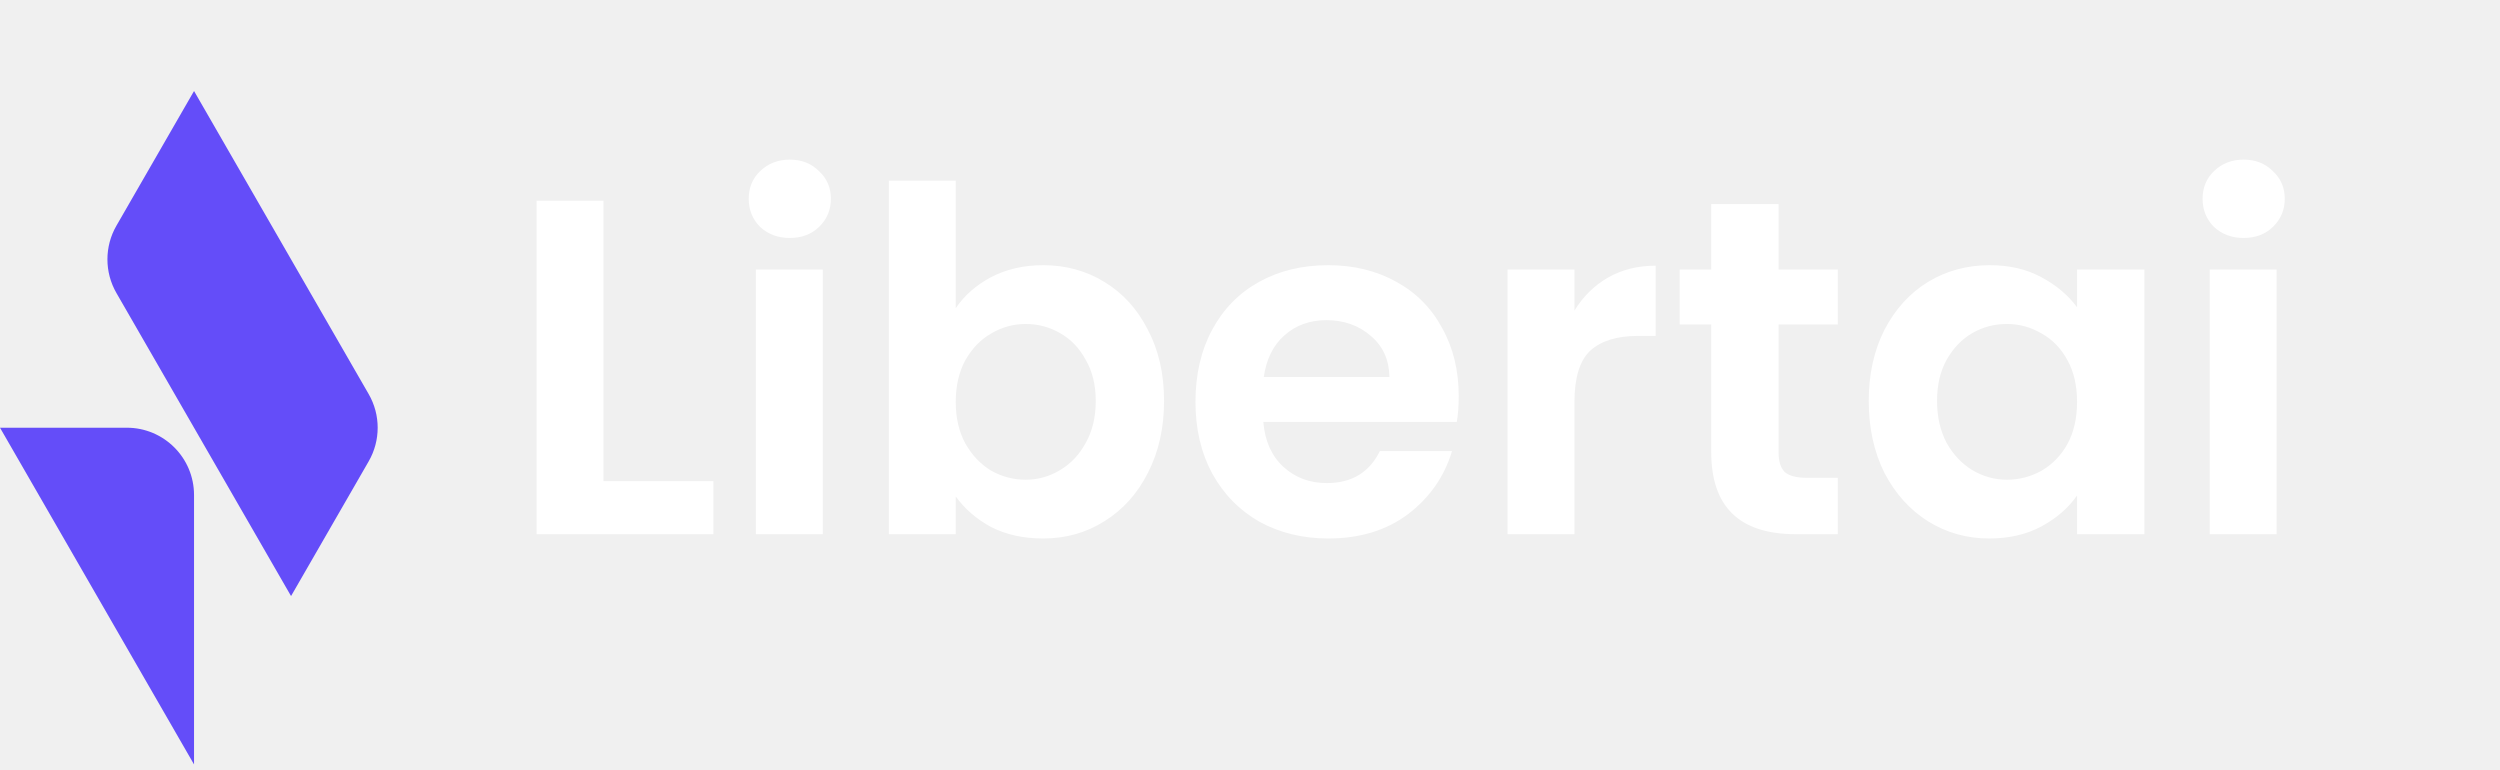
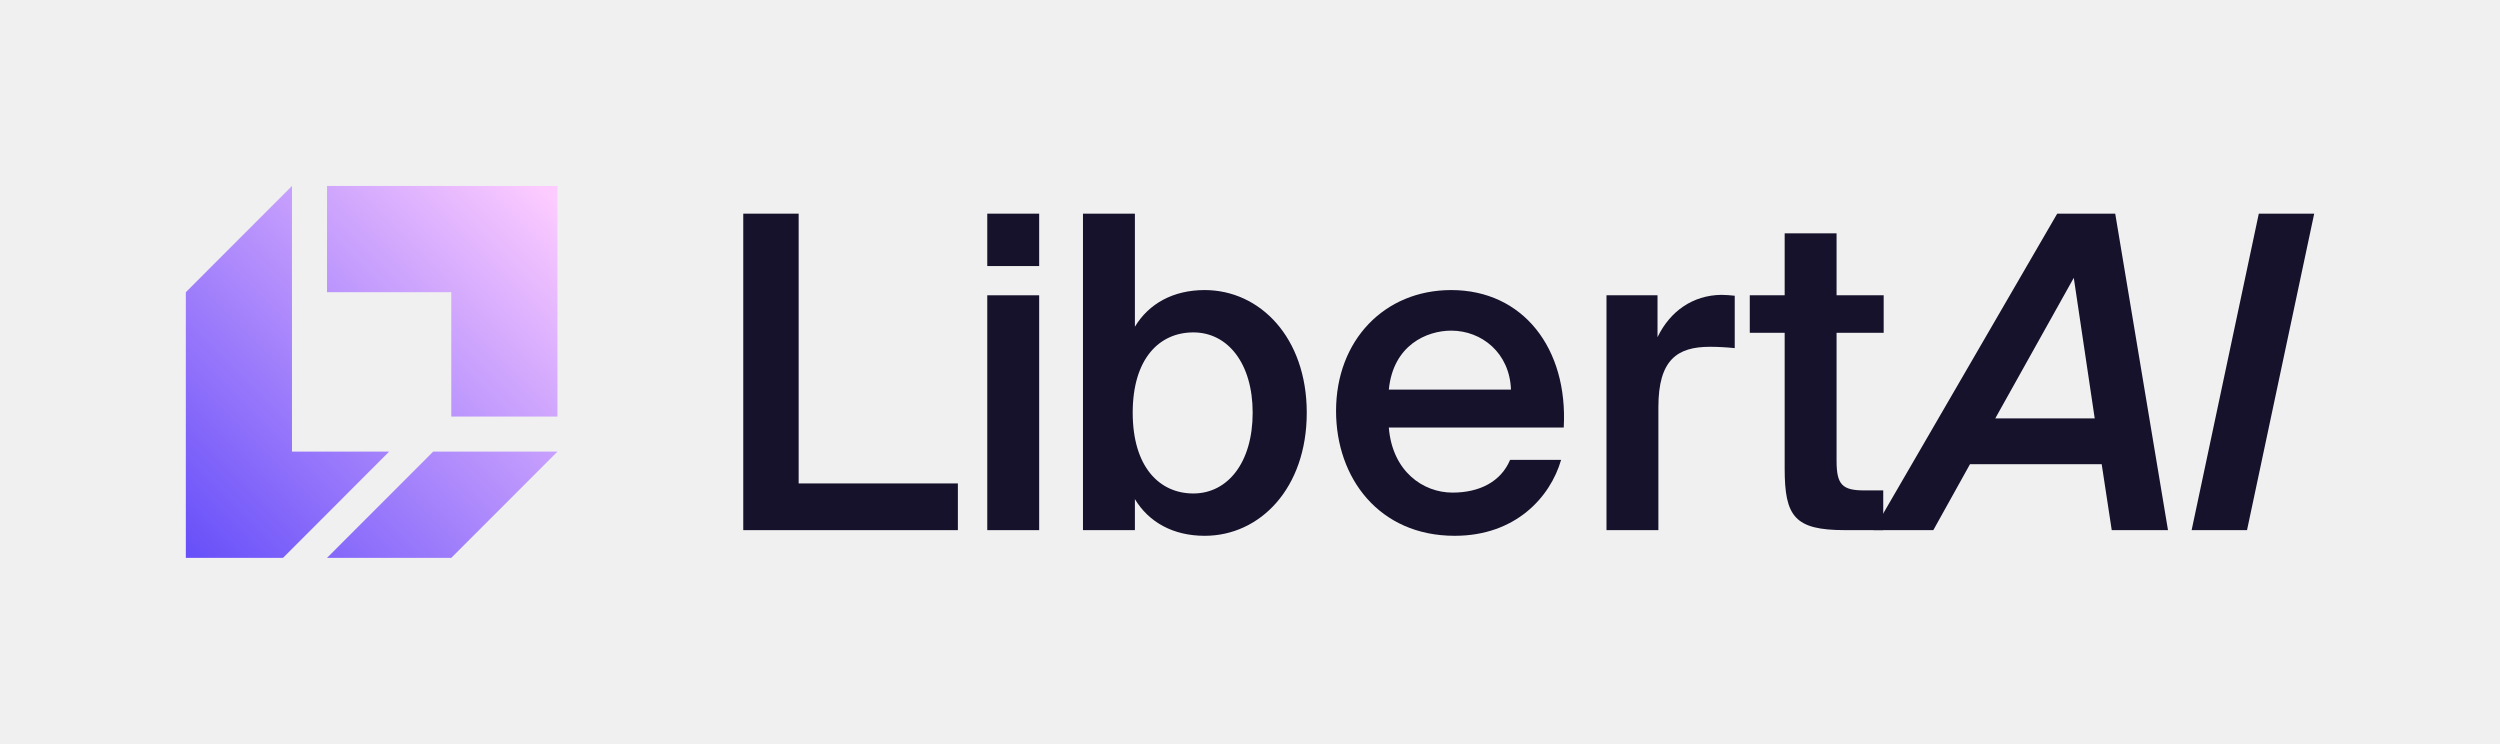
- <svg xmlns="http://www.w3.org/2000/svg" width="117" height="36" viewBox="0 0 117 36" fill="none">
-   <path d="M28.243 22.518H33.386V25H25.113V9.393H28.243V22.518ZM36.963 11.137C36.412 11.137 35.95 10.966 35.577 10.623C35.219 10.265 35.04 9.825 35.04 9.303C35.04 8.782 35.219 8.349 35.577 8.007C35.95 7.649 36.412 7.47 36.963 7.47C37.515 7.47 37.969 7.649 38.327 8.007C38.7 8.349 38.886 8.782 38.886 9.303C38.886 9.825 38.7 10.265 38.327 10.623C37.969 10.966 37.515 11.137 36.963 11.137ZM38.506 12.613V25H35.376V12.613H38.506ZM44.729 14.424C45.132 13.828 45.683 13.343 46.384 12.97C47.099 12.598 47.912 12.411 48.821 12.411C49.88 12.411 50.834 12.672 51.683 13.194C52.548 13.716 53.226 14.461 53.718 15.43C54.225 16.384 54.478 17.494 54.478 18.762C54.478 20.029 54.225 21.154 53.718 22.138C53.226 23.107 52.548 23.86 51.683 24.396C50.834 24.933 49.88 25.201 48.821 25.201C47.897 25.201 47.084 25.022 46.384 24.665C45.698 24.292 45.147 23.815 44.729 23.234V25H41.599V8.454H44.729V14.424ZM51.281 18.762C51.281 18.016 51.124 17.375 50.811 16.839C50.513 16.287 50.111 15.87 49.604 15.586C49.112 15.303 48.575 15.162 47.994 15.162C47.427 15.162 46.891 15.311 46.384 15.609C45.892 15.892 45.489 16.309 45.176 16.861C44.878 17.413 44.729 18.061 44.729 18.806C44.729 19.552 44.878 20.2 45.176 20.752C45.489 21.303 45.892 21.728 46.384 22.026C46.891 22.309 47.427 22.451 47.994 22.451C48.575 22.451 49.112 22.302 49.604 22.004C50.111 21.706 50.513 21.281 50.811 20.729C51.124 20.178 51.281 19.522 51.281 18.762ZM68.268 18.538C68.268 18.985 68.239 19.388 68.179 19.745H59.123C59.198 20.64 59.511 21.34 60.062 21.847C60.614 22.354 61.292 22.608 62.097 22.608C63.26 22.608 64.087 22.108 64.579 21.109H67.955C67.597 22.302 66.912 23.286 65.898 24.061C64.885 24.821 63.64 25.201 62.164 25.201C60.971 25.201 59.898 24.94 58.944 24.419C58.005 23.882 57.267 23.129 56.731 22.16C56.209 21.191 55.948 20.073 55.948 18.806C55.948 17.524 56.209 16.399 56.731 15.43C57.252 14.461 57.983 13.716 58.922 13.194C59.861 12.672 60.942 12.411 62.164 12.411C63.342 12.411 64.393 12.665 65.317 13.172C66.256 13.678 66.979 14.401 67.486 15.341C68.007 16.265 68.268 17.331 68.268 18.538ZM65.026 17.644C65.011 16.839 64.721 16.198 64.154 15.721C63.588 15.229 62.895 14.983 62.075 14.983C61.3 14.983 60.644 15.221 60.107 15.698C59.585 16.16 59.265 16.809 59.145 17.644H65.026ZM73.684 14.536C74.086 13.88 74.608 13.365 75.249 12.993C75.905 12.62 76.65 12.434 77.485 12.434V15.721H76.657C75.674 15.721 74.928 15.952 74.421 16.414C73.93 16.876 73.684 17.681 73.684 18.829V25H70.553V12.613H73.684V14.536ZM83.238 15.184V21.177C83.238 21.594 83.335 21.899 83.528 22.093C83.737 22.272 84.08 22.361 84.557 22.361H86.01V25H84.043C81.404 25 80.085 23.718 80.085 21.154V15.184H78.609V12.613H80.085V9.549H83.238V12.613H86.01V15.184H83.238ZM87.457 18.762C87.457 17.509 87.703 16.399 88.195 15.43C88.702 14.461 89.38 13.716 90.23 13.194C91.094 12.672 92.056 12.411 93.114 12.411C94.038 12.411 94.843 12.598 95.529 12.97C96.23 13.343 96.789 13.813 97.206 14.379V12.613H100.359V25H97.206V23.189C96.803 23.77 96.245 24.255 95.529 24.642C94.828 25.015 94.016 25.201 93.092 25.201C92.048 25.201 91.094 24.933 90.23 24.396C89.38 23.86 88.702 23.107 88.195 22.138C87.703 21.154 87.457 20.029 87.457 18.762ZM97.206 18.806C97.206 18.046 97.057 17.398 96.759 16.861C96.461 16.309 96.058 15.892 95.551 15.609C95.044 15.311 94.5 15.162 93.919 15.162C93.338 15.162 92.801 15.303 92.309 15.586C91.817 15.87 91.415 16.287 91.102 16.839C90.804 17.375 90.654 18.016 90.654 18.762C90.654 19.507 90.804 20.163 91.102 20.729C91.415 21.281 91.817 21.706 92.309 22.004C92.816 22.302 93.353 22.451 93.919 22.451C94.5 22.451 95.044 22.309 95.551 22.026C96.058 21.728 96.461 21.311 96.759 20.774C97.057 20.222 97.206 19.567 97.206 18.806ZM105.004 11.137C104.452 11.137 103.99 10.966 103.617 10.623C103.26 10.265 103.081 9.825 103.081 9.303C103.081 8.782 103.26 8.349 103.617 8.007C103.99 7.649 104.452 7.47 105.004 7.47C105.555 7.47 106.01 7.649 106.368 8.007C106.74 8.349 106.927 8.782 106.927 9.303C106.927 9.825 106.74 10.265 106.368 10.623C106.01 10.966 105.555 11.137 105.004 11.137ZM106.546 12.613V25H103.416V12.613H106.546Z" fill="white" />
-   <g clip-path="url(#clip0_289_3191)">
-     <path d="M5.449 13.714L13.621 27.896L17.253 21.593C17.816 20.618 17.816 19.416 17.253 18.441L9.081 4.259L5.449 10.562C4.887 11.537 4.887 12.739 5.449 13.714Z" fill="#644DF9" />
-     <path d="M0 20.017H5.935C7.673 20.017 9.081 21.428 9.081 23.169V35.776L0 20.017Z" fill="#644DF9" />
-   </g>
+ <svg xmlns="http://www.w3.org/2000/svg" width="121" height="36" viewBox="0 0 121 36" fill="none">
+   <path d="M108.756 25.658H106.075L109.326 10.341H112.007L108.756 25.658Z" fill="#16122C" />
+   <path d="M99.569 10.341H102.377L104.931 25.658H102.208L101.722 22.468H95.347L93.573 25.658H90.681L99.569 10.341ZM96.571 20.25H101.384L100.371 13.447L96.571 20.25Z" fill="#16122C" />
+   <path d="M86.378 11.292H88.89V14.292H91.17V16.109H88.89V22.299C88.89 23.461 89.164 23.736 90.241 23.736H91.149V25.658H89.291C86.863 25.658 86.378 25.003 86.378 22.68V16.109H84.689V14.292H86.378V11.292H86.378Z" fill="#16122C" />
+   <path d="M83.96 16.849C83.538 16.806 83.137 16.785 82.757 16.785C81.174 16.785 80.266 17.419 80.266 19.701V25.659H77.754V14.292H80.224V16.32C80.836 15.053 81.934 14.292 83.306 14.271C83.496 14.271 83.771 14.292 83.961 14.313V16.849L83.96 16.849Z" fill="#16122C" />
+   <path d="M67.219 20.694C67.388 22.806 68.866 23.842 70.302 23.842C71.611 23.842 72.645 23.313 73.089 22.257H75.558C75.031 24.074 73.342 25.933 70.407 25.933C66.755 25.933 64.665 23.145 64.665 19.891C64.665 16.468 67.008 14.039 70.239 14.039C73.722 14.039 75.897 16.87 75.685 20.694H67.22H67.219ZM67.219 18.856H73.131C73.067 17.081 71.716 16.003 70.239 16.003C69.056 16.003 67.431 16.701 67.219 18.856Z" fill="#16122C" />
+   <path d="M54.929 10.341V15.813C55.604 14.694 56.786 14.039 58.306 14.039C60.988 14.039 63.247 16.342 63.247 19.975C63.247 23.63 60.988 25.933 58.306 25.933C56.786 25.933 55.604 25.278 54.929 24.158V25.658H52.416V10.341H54.929ZM57.758 23.884C59.425 23.884 60.629 22.384 60.629 19.975C60.629 17.588 59.425 16.088 57.758 16.088C56.111 16.088 54.823 17.356 54.823 19.975C54.823 22.595 56.111 23.884 57.758 23.884Z" fill="#16122C" />
+   <path d="M50.296 10.341V12.877H47.784V10.341H50.296ZM50.296 14.292V25.659H47.784V14.292H50.296Z" fill="#16122C" />
+   <path d="M38.655 23.398H46.361V25.659H35.974V10.341H38.655V23.398L38.655 23.398Z" fill="#16122C" />
+   <path d="M21.842 9H15.828V14.142H21.842V20.161H26.981V14.142V9H21.842Z" fill="url(#paint0_linear_17_503)" />
+   <path d="M20.966 21.858L15.828 27H21.842L26.981 21.858H20.966Z" fill="url(#paint1_linear_17_503)" />
+   <path d="M18.835 21.858H14.132V9L8.994 14.142V27H13.697L18.835 21.858Z" fill="url(#paint2_linear_17_503)" />
  <defs>
-     <clipPath id="clip0_289_3191">
-       <rect width="17.675" height="31.517" fill="white" transform="translate(0 4.25879)" />
-     </clipPath>
+     <linearGradient id="paint0_linear_17_503" x1="8.773" y1="27.22" x2="26.573" y2="9.433" gradientUnits="userSpaceOnUse">
+       <stop stop-color="#644DF9" />
+       <stop offset="1" stop-color="#FCCBFF" />
+     </linearGradient>
+     <linearGradient id="paint1_linear_17_503" x1="13.694" y1="32.145" x2="31.494" y2="14.358" gradientUnits="userSpaceOnUse">
+       <stop stop-color="#644DF9" />
+       <stop offset="1" stop-color="#FCCBFF" />
+     </linearGradient>
+     <linearGradient id="paint2_linear_17_503" x1="6.737" y1="25.183" x2="24.537" y2="7.396" gradientUnits="userSpaceOnUse">
+       <stop stop-color="#644DF9" />
+       <stop offset="1" stop-color="#FCCBFF" />
+     </linearGradient>
  </defs>
</svg>
